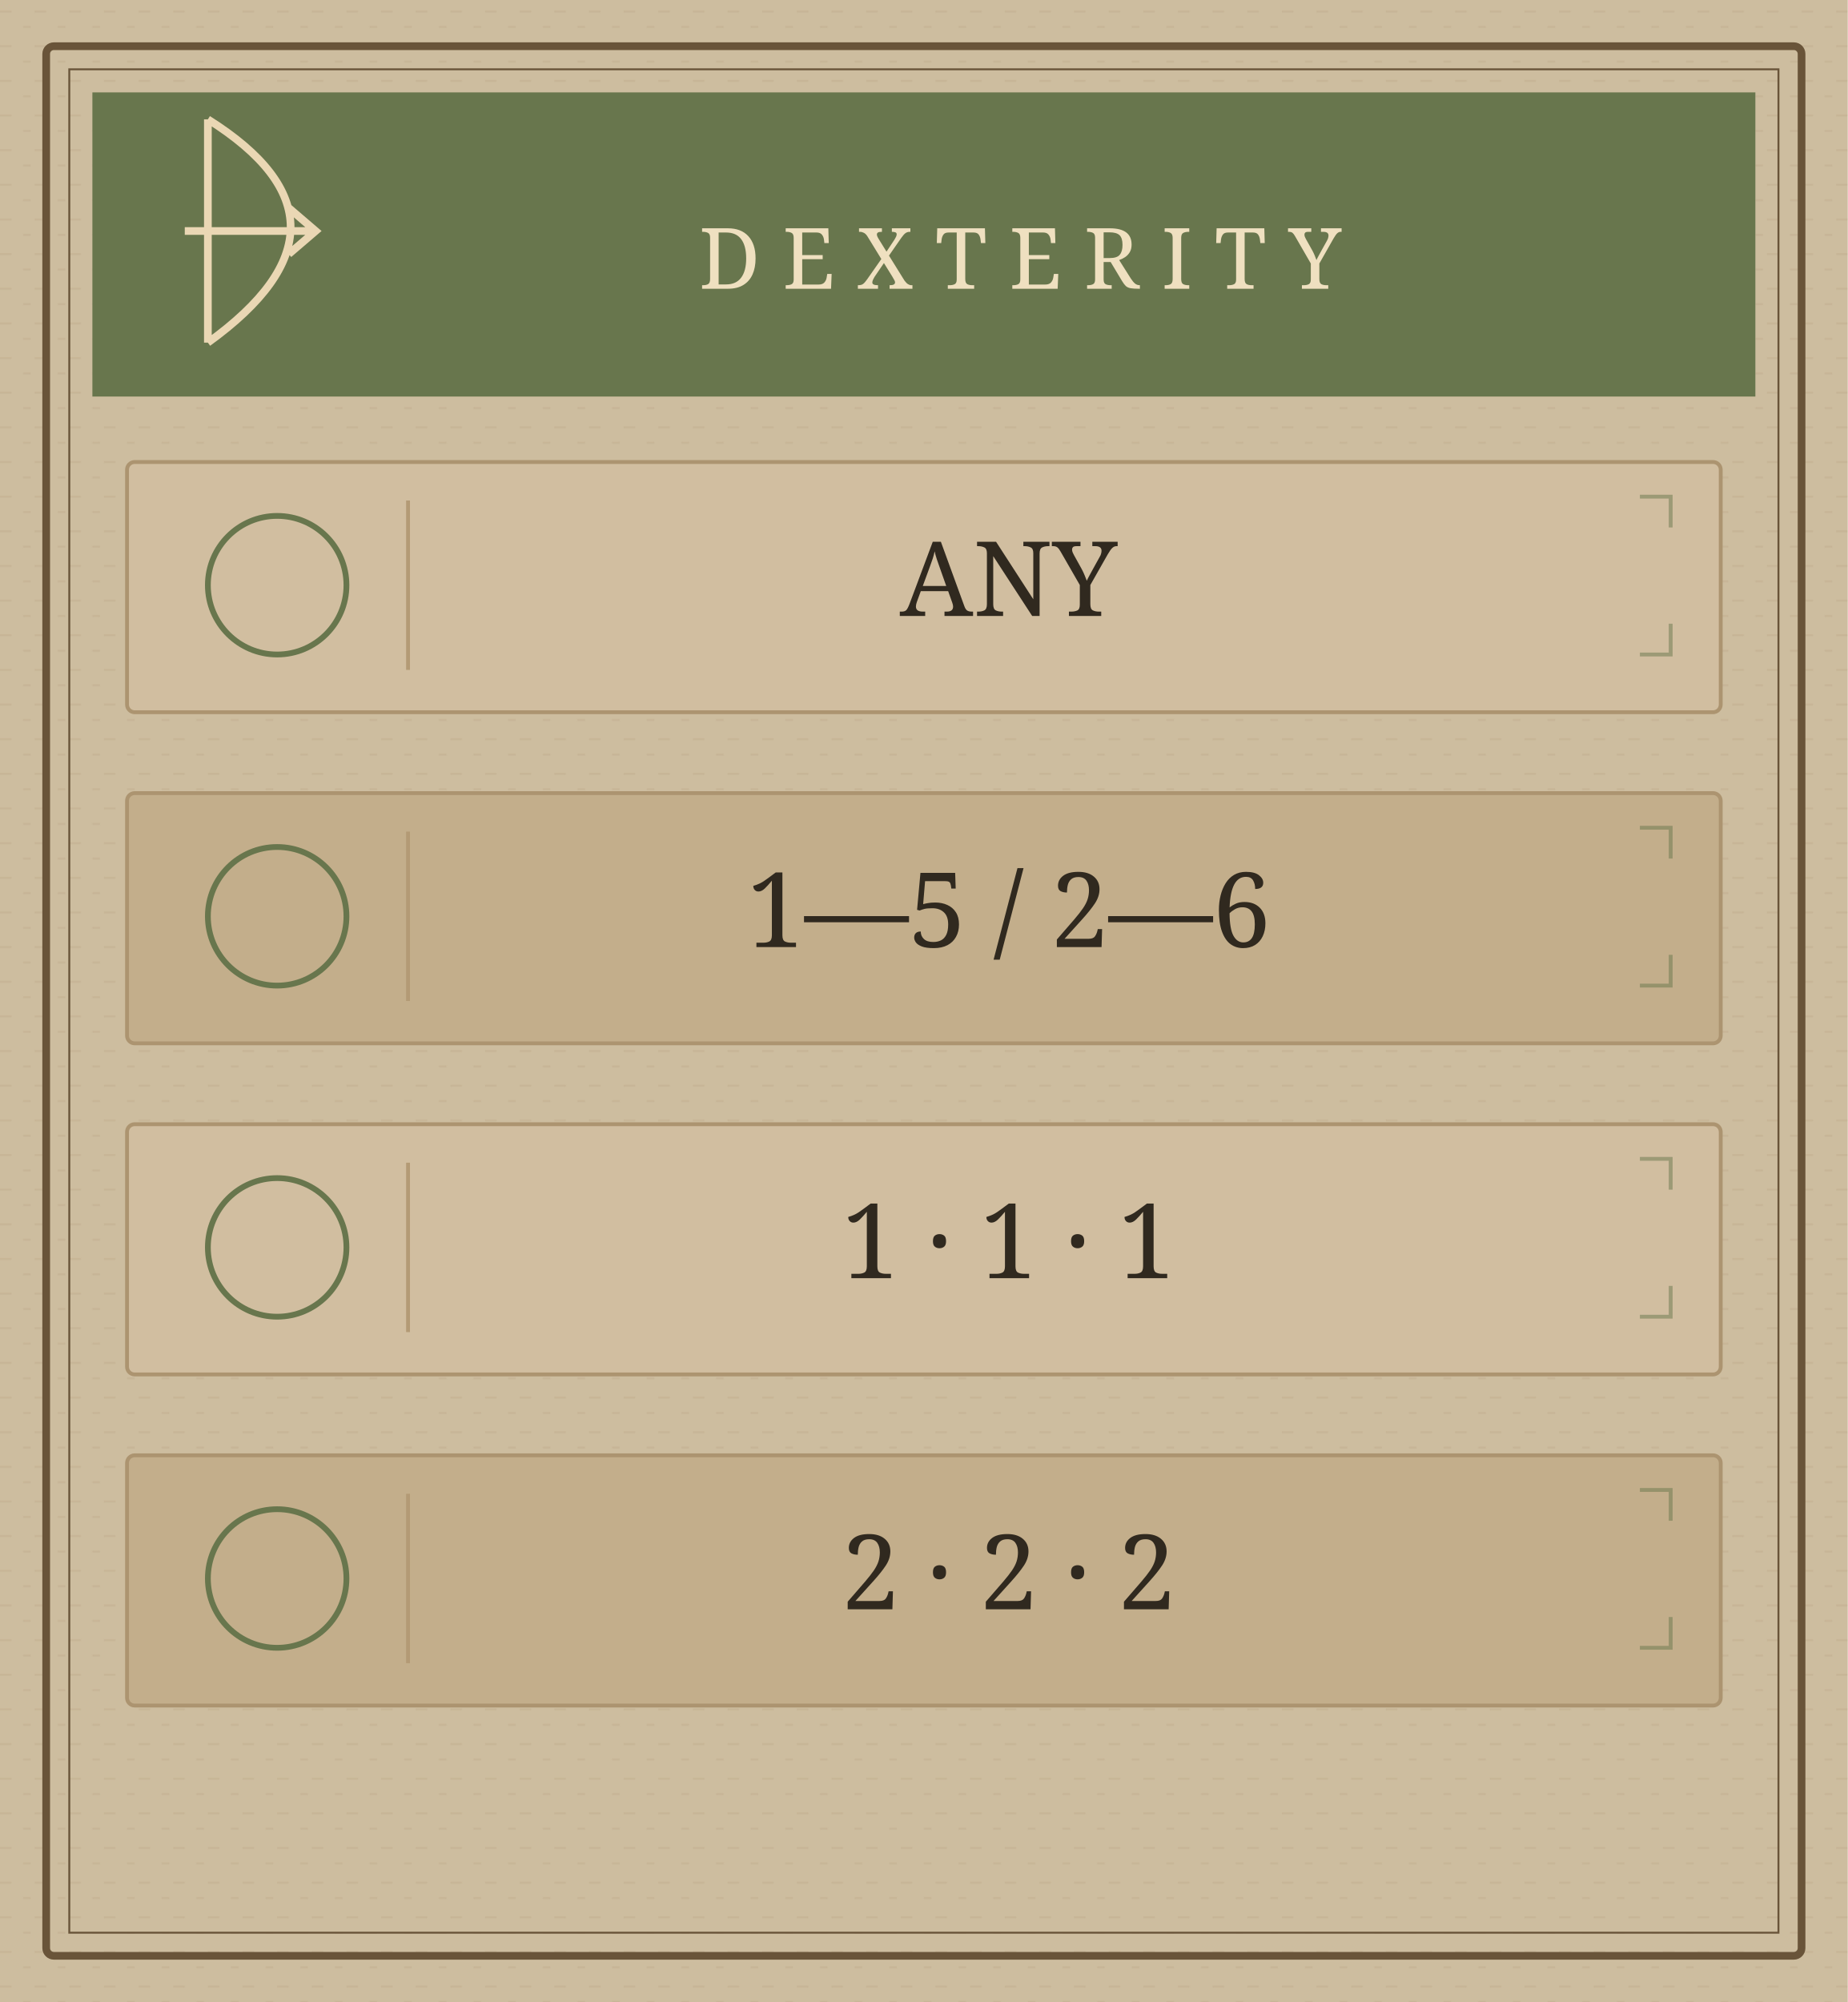
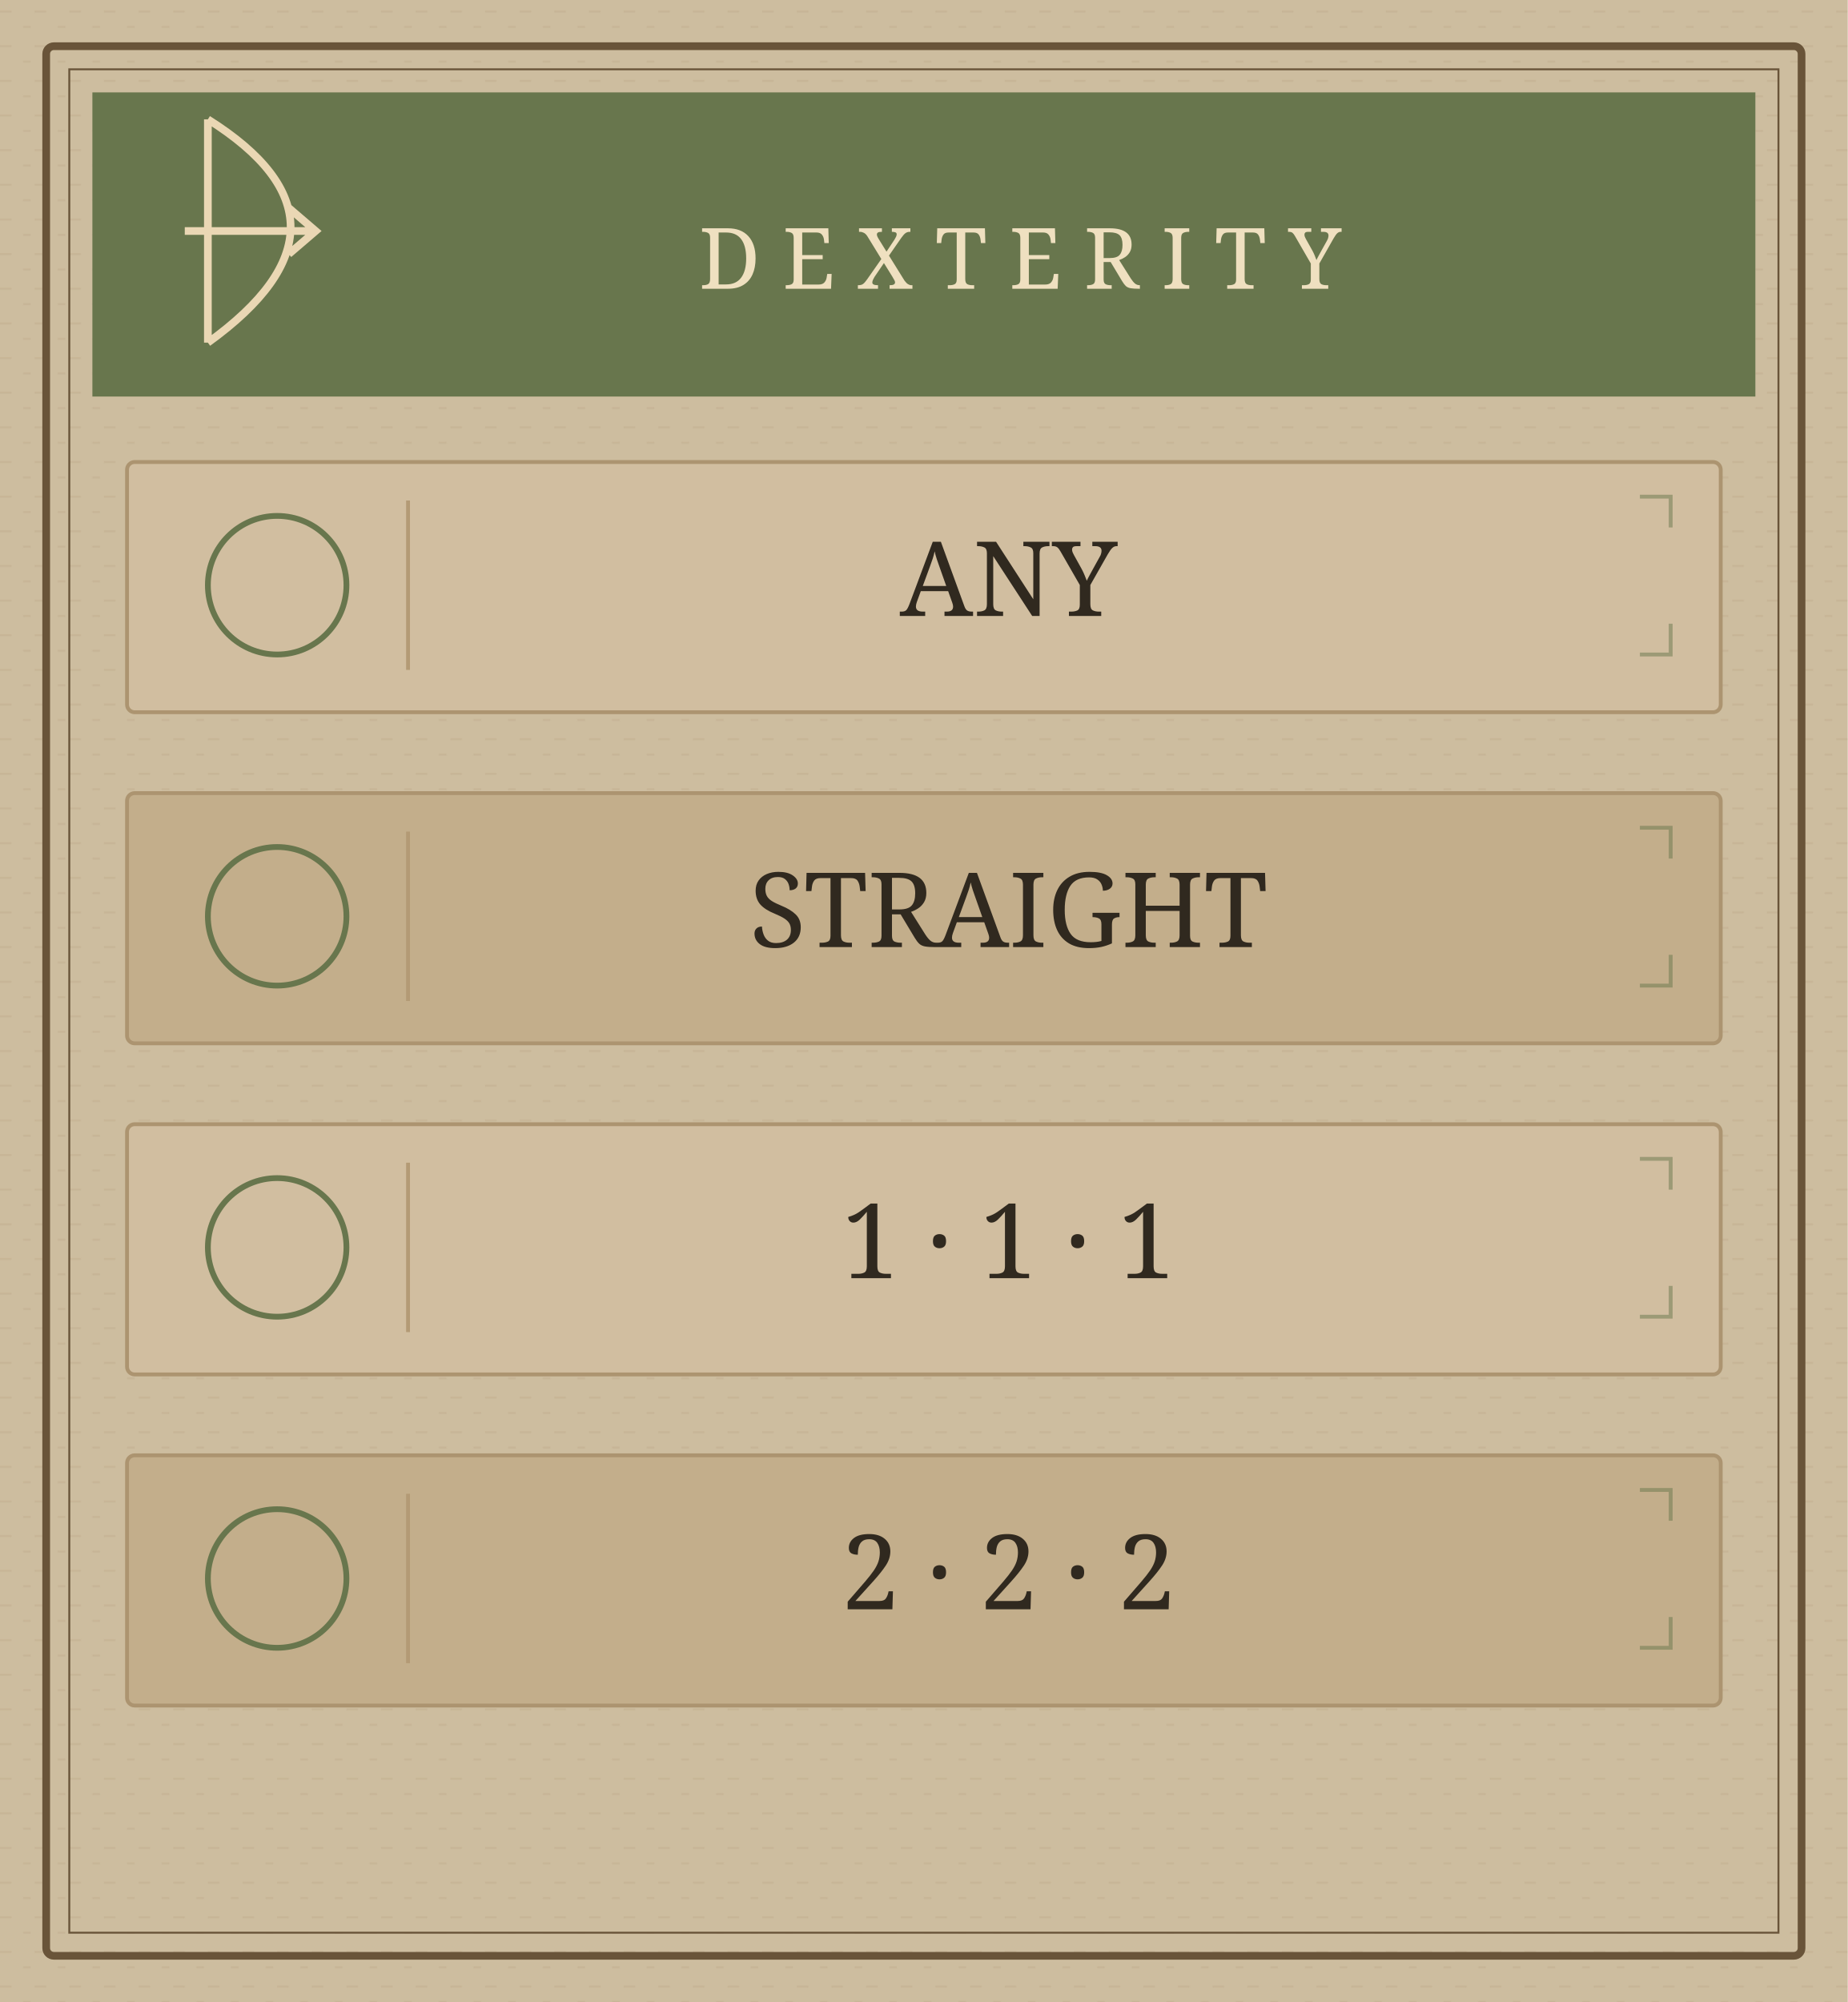
<svg xmlns="http://www.w3.org/2000/svg" width="480" height="520" viewBox="0 0 480 520">
  <defs>
    <pattern id="paper" width="9" height="9" patternUnits="userSpaceOnUse">
      <path d="M0 3h3M6 7h2" stroke="#80623d" stroke-opacity=".08" stroke-width=".5" />
    </pattern>
  </defs>
  <rect width="100%" height="100%" fill="#cdbd9f" />
  <rect width="100%" height="100%" fill="url(#paper)" />
  <rect x="12" y="12" width="456" height="496" rx="2" fill="none" stroke="#695439" stroke-width="2" />
  <rect x="18" y="18" width="444" height="484" fill="none" stroke="#695439" stroke-width=".5" />
  <path d="M24 24H456V103H24Z" fill="#68764d" />
  <text x="265" y="75" text-anchor="middle" font-family="Georgia, serif" font-size="22" fill="#efe0c0">D E X T E R I T Y</text>
  <g fill="none" stroke="#ead7b4" stroke-width="2">
    <path d="M54 31q43 27 0 58m0-58v58m-6-29h34m-7-6 7 6-7 6" />
  </g>
  <rect x="33" y="120" width="414" height="65" rx="2" fill="#d1bea0" stroke="#ac9470" />
  <circle cx="72" cy="152" r="18" fill="none" stroke="#68764d" stroke-width="1.5" />
  <text x="262" y="160" text-anchor="middle" font-family="Georgia, serif" font-size="27" fill="#30291f">ANY</text>
  <path d="M106 130v44" stroke="#b39a75" />
  <path d="M426 129h8v8m0 25v8h-8" fill="none" stroke="#68764d" stroke-opacity=".5" />
  <rect x="33" y="206" width="414" height="65" rx="2" fill="#c3ae8b" stroke="#ac9470" />
  <circle cx="72" cy="238" r="18" fill="none" stroke="#68764d" stroke-width="1.5" />
-   <text x="262" y="246" text-anchor="middle" font-family="Georgia, serif" font-size="27" fill="#30291f">1—5 / 2—6</text>
+   <text x="262" y="246" text-anchor="middle" font-family="Georgia, serif" font-size="27" fill="#30291f">STRAIGHT</text>
  <path d="M106 216v44" stroke="#b39a75" />
  <path d="M426 215h8v8m0 25v8h-8" fill="none" stroke="#68764d" stroke-opacity=".5" />
  <rect x="33" y="292" width="414" height="65" rx="2" fill="#d1bea0" stroke="#ac9470" />
  <circle cx="72" cy="324" r="18" fill="none" stroke="#68764d" stroke-width="1.5" />
  <text x="262" y="332" text-anchor="middle" font-family="Georgia, serif" font-size="27" fill="#30291f">1 · 1 · 1</text>
  <path d="M106 302v44" stroke="#b39a75" />
  <path d="M426 301h8v8m0 25v8h-8" fill="none" stroke="#68764d" stroke-opacity=".5" />
  <rect x="33" y="378" width="414" height="65" rx="2" fill="#c3ae8b" stroke="#ac9470" />
  <circle cx="72" cy="410" r="18" fill="none" stroke="#68764d" stroke-width="1.5" />
  <text x="262" y="418" text-anchor="middle" font-family="Georgia, serif" font-size="27" fill="#30291f">2 · 2 · 2</text>
  <path d="M106 388v44" stroke="#b39a75" />
  <path d="M426 387h8v8m0 25v8h-8" fill="none" stroke="#68764d" stroke-opacity=".5" />
</svg>
